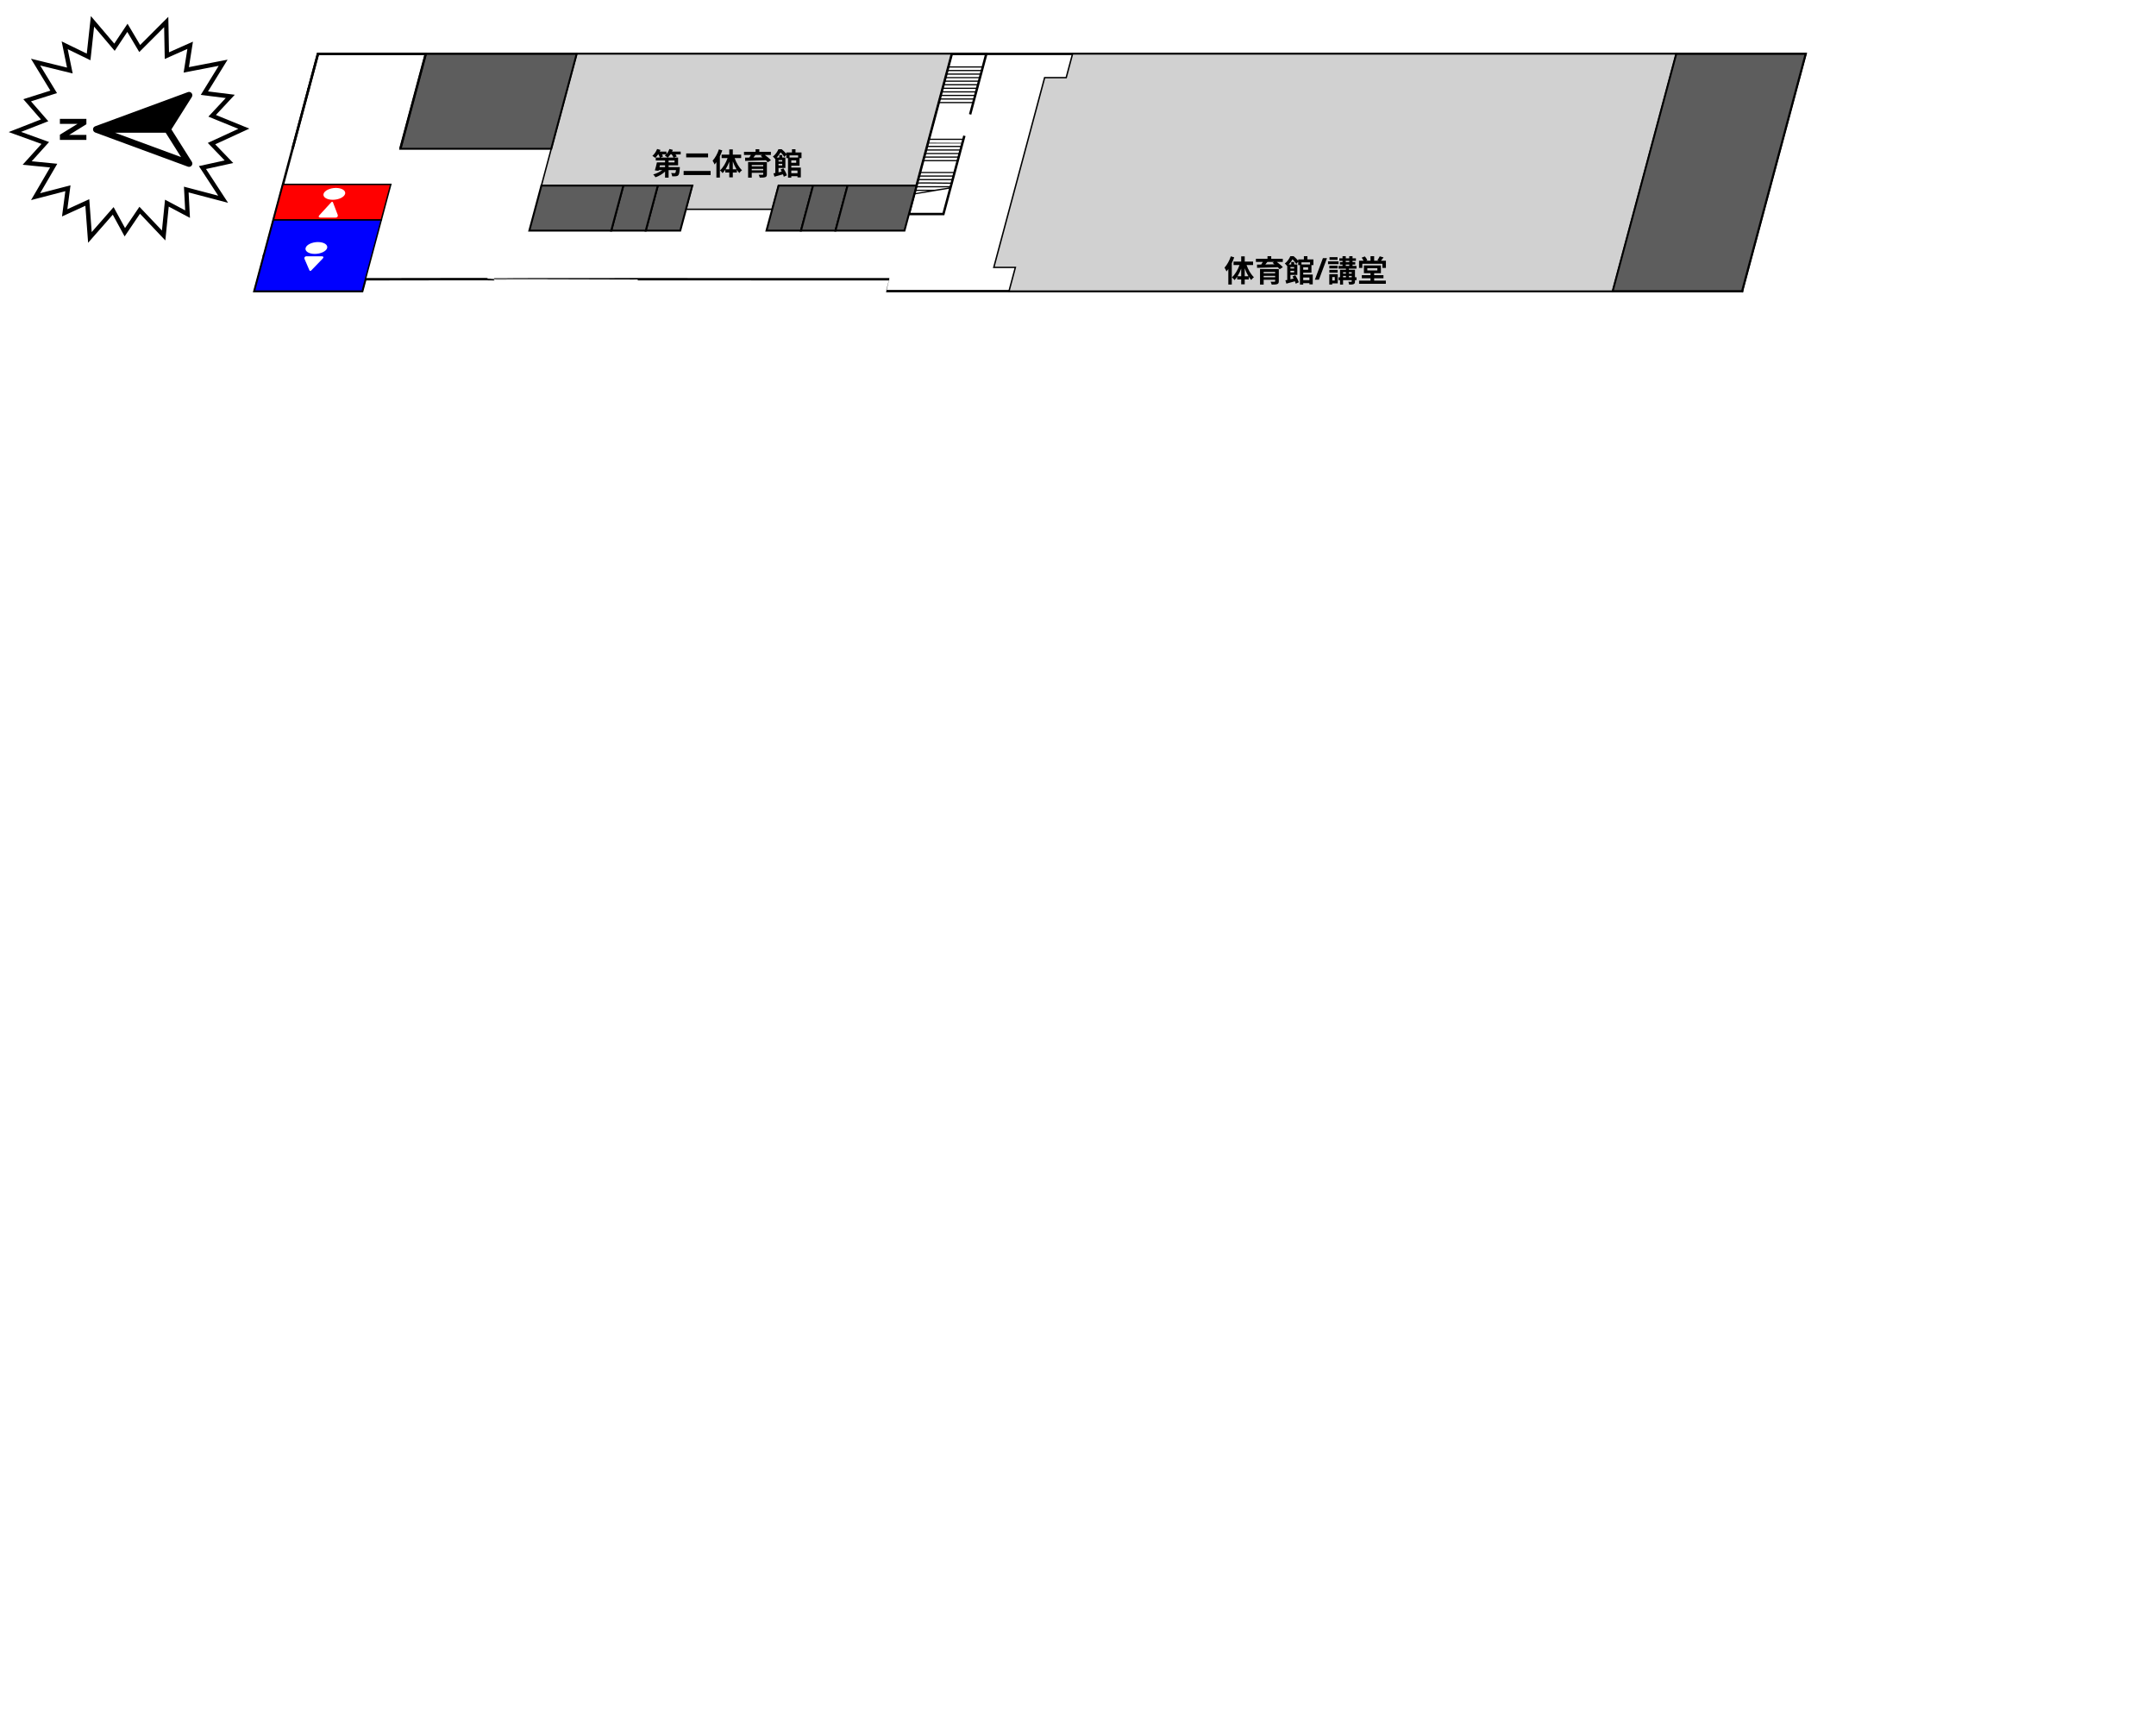
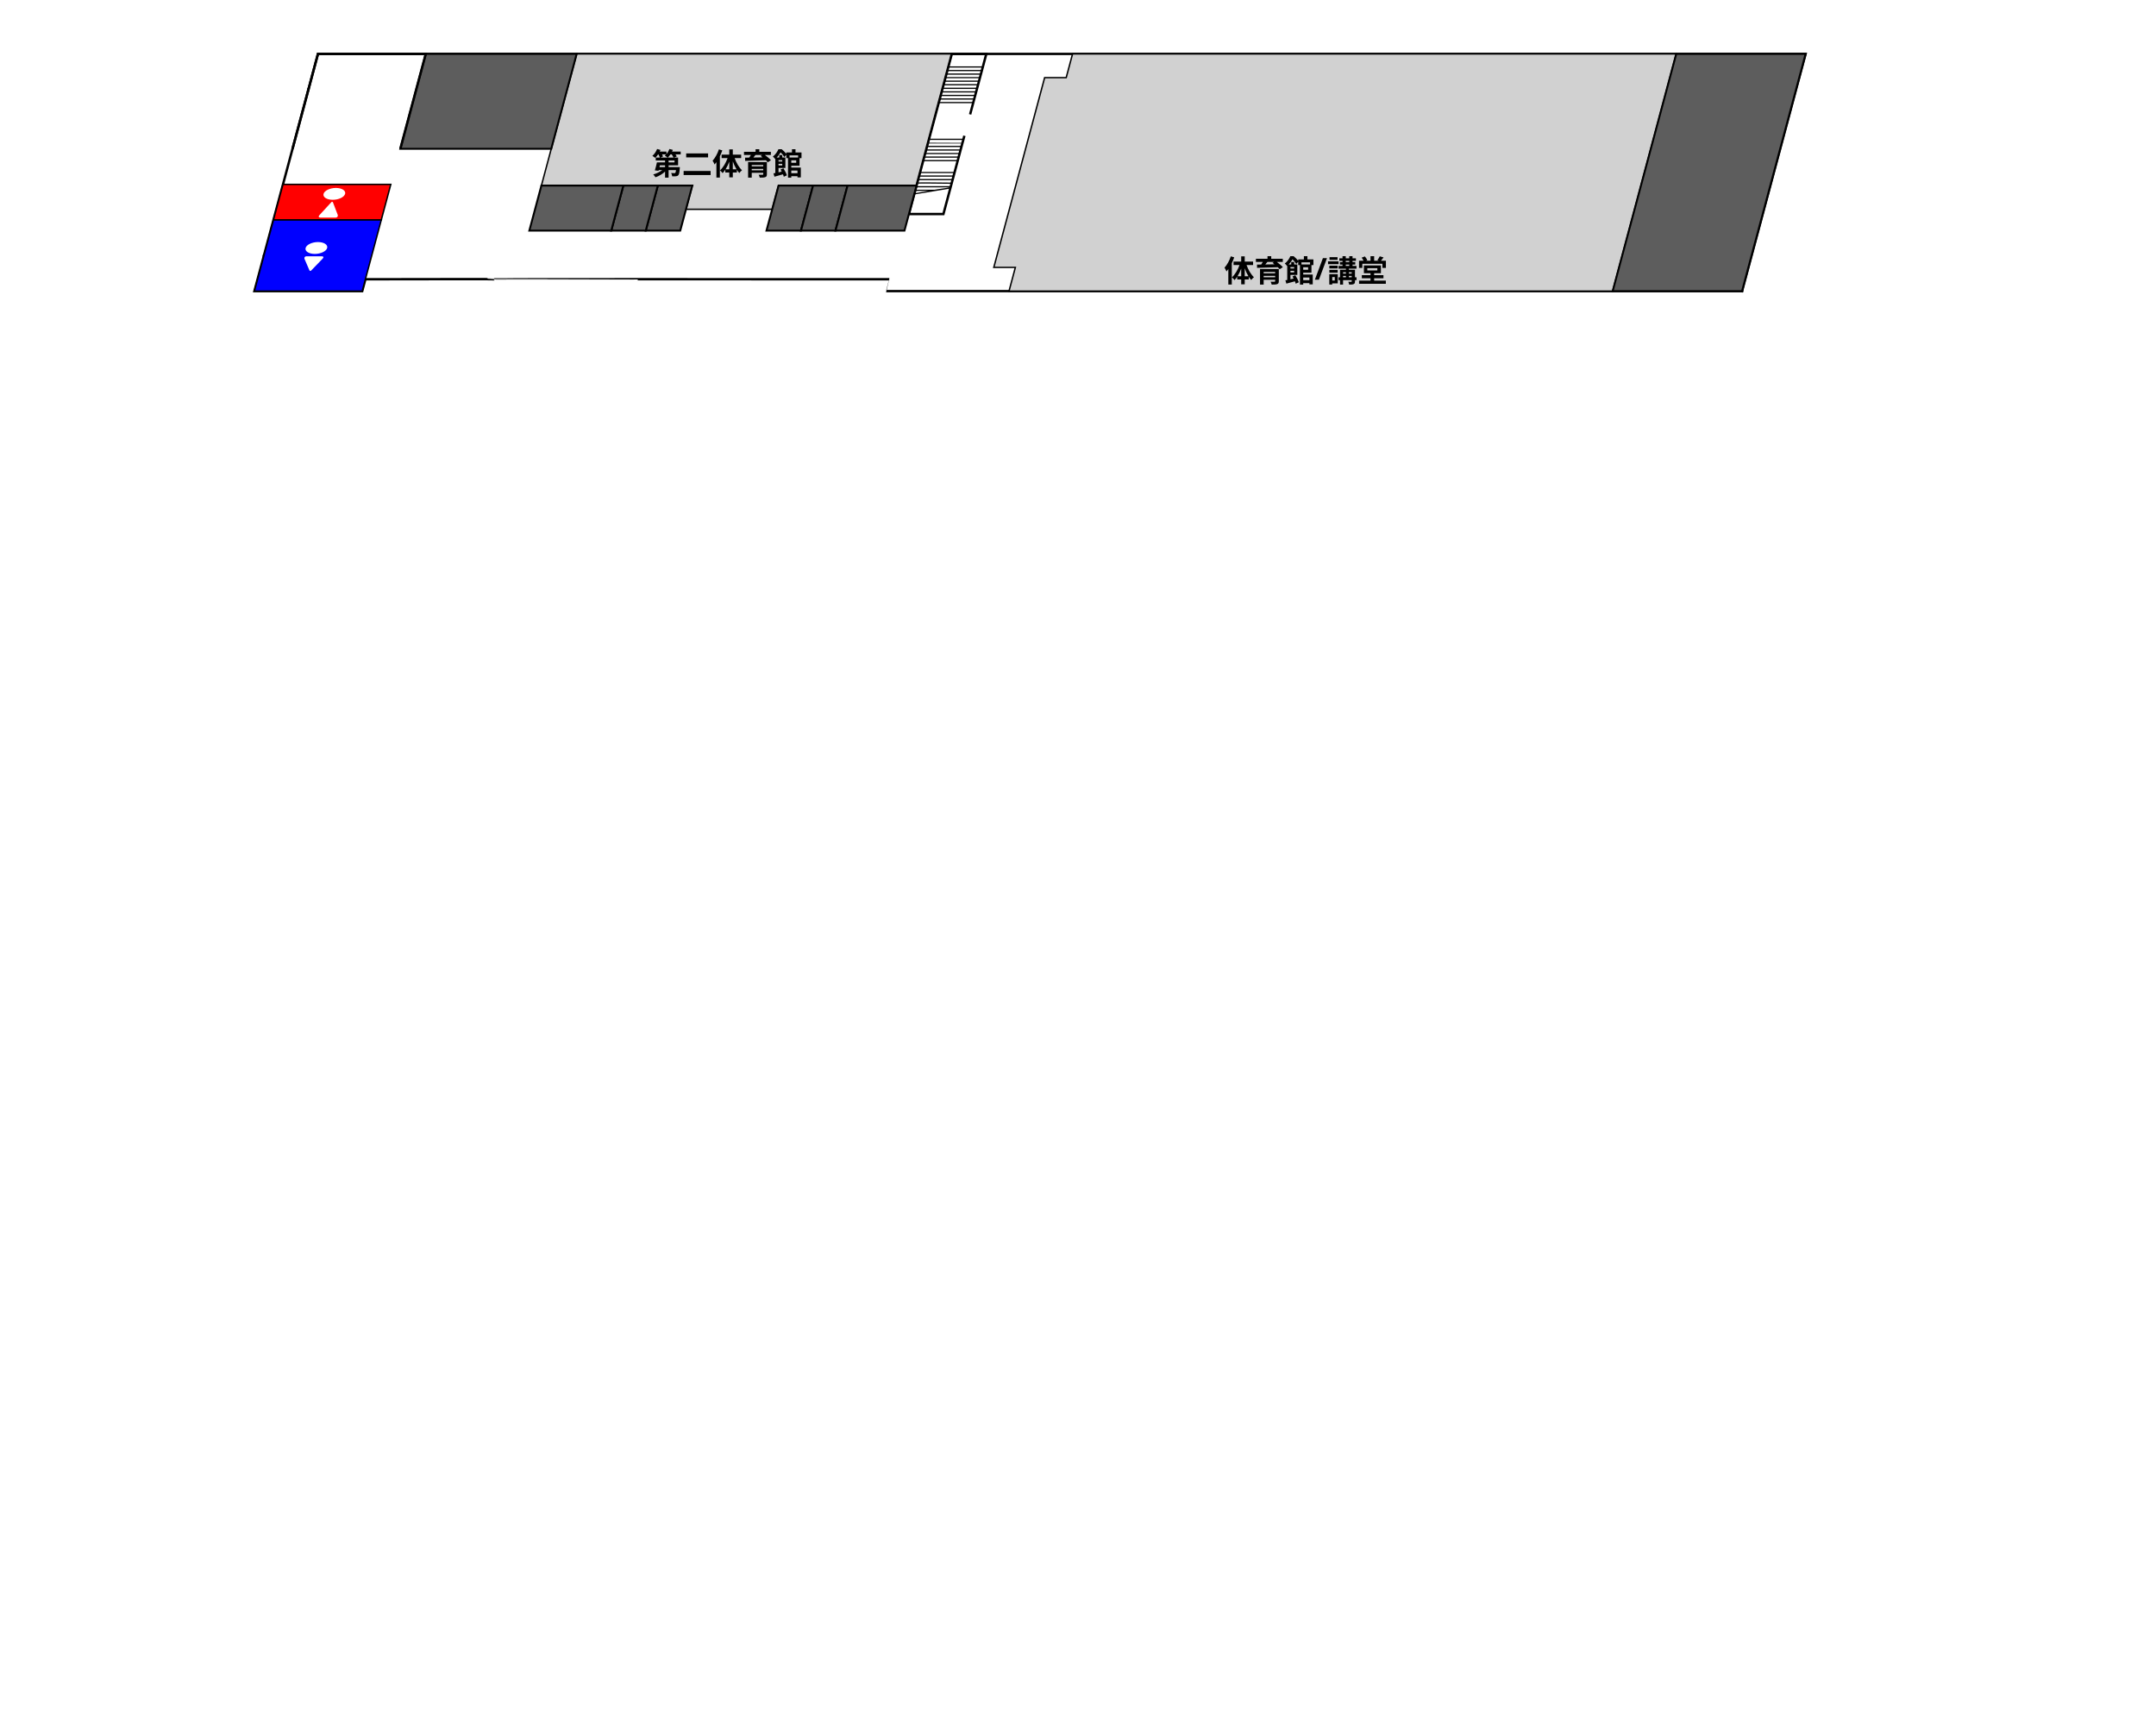
<svg xmlns="http://www.w3.org/2000/svg" style="isolation:isolate" viewBox="0 0 1000 800" width="1000pt" height="800pt">
  <defs>
    <clipPath id="_clipPath_o74iBCX8e8aHhYpeZAMSeCij6Ngu7KDb">
      <rect width="1000" height="800" />
    </clipPath>
  </defs>
  <g clip-path="url(#_clipPath_o74iBCX8e8aHhYpeZAMSeCij6Ngu7KDb)">
    <g style="isolation:isolate" id="outer">
      <path d=" M 808 135 L 837.474 25 L 437.474 25 L 257.474 25 L 147.474 25 L 143.053 41.5" id="パス" fill="none" vector-effect="non-scaling-stroke" stroke-width="1.483" stroke="rgb(0,0,0)" stroke-linejoin="miter" stroke-linecap="square" stroke-miterlimit="3" />
      <path d=" M 122.421 118.5 L 118 135 L 168 135 L 169.474 129.5 Q 229.461 129.371 229.474 129.5 C 229.494 129.423 344.555 129.5 412.474 129.5 C 412.495 129.506 410.989 134.998 411 135 Q 554.32 135 808 135" id="パス" fill="none" vector-effect="non-scaling-stroke" stroke-width="1.483" stroke="rgb(0,0,0)" stroke-linejoin="miter" stroke-linecap="square" stroke-miterlimit="3" />
      <line x1="122.421" y1="118.5" x2="143.053" y2="41.5" id="パス" vector-effect="non-scaling-stroke" stroke-width="1.483" stroke="rgb(0,0,0)" stroke-linejoin="miter" stroke-linecap="square" stroke-miterlimit="3" />
    </g>
    <g style="isolation:isolate" id="booth">
      <path d=" M 748 135 L 468 135 L 470.947 124 L 460.947 124 L 484.527 36 L 494.527 36 L 497.474 25 L 777.474 25 L 748 135 Z " id="maps_P1" fill="rgb(209,209,209)" vector-effect="non-scaling-stroke" stroke-width="0.88" stroke="rgb(0,0,0)" stroke-linejoin="miter" stroke-linecap="square" stroke-miterlimit="3" />
      <path d=" M 267.474 25 L 441.474 25 L 425.116 86.05 L 361.116 86.05 L 358.169 97.05 Q 322.058 97.05 318.169 97.05 L 321.116 86.05 L 251.116 86.05 L 267.474 25 Z " id="maps_P2" fill="rgb(209,209,209)" vector-effect="non-scaling-stroke" stroke-width="0.88" stroke="rgb(0,0,0)" stroke-linejoin="miter" stroke-linecap="square" stroke-miterlimit="3" />
    </g>
    <g style="isolation:isolate" id="blank">
      <path d=" M 808 135 L 837.474 25 L 777.474 25 L 748 135 L 808 135 Z " id="StairE" fill="rgb(93,93,93)" vector-effect="non-scaling-stroke" stroke-width="1.187" stroke="rgb(0,0,0)" stroke-linejoin="miter" stroke-linecap="square" stroke-miterlimit="3" />
      <path d=" M 139.597 85.5 L 131.263 85.5 L 126.842 102 L 176.842 102 L 178.316 96.5 L 181.263 85.5 L 139.597 85.5 Z " id="Student_Guidance_Office" fill="rgb(255,0,0)" vector-effect="non-scaling-stroke" stroke-width="0.89" stroke="rgb(0,0,0)" stroke-linejoin="miter" stroke-linecap="square" stroke-miterlimit="3" />
      <path d=" M 255.685 69 L 185.685 69 L 197.474 25 L 267.474 25 L 255.685 69 Z " id="Interview_Room" fill="rgb(93,93,93)" vector-effect="non-scaling-stroke" stroke-width="1.187" stroke="rgb(0,0,0)" stroke-linejoin="miter" stroke-linecap="square" stroke-miterlimit="3" />
      <path d=" M 147.474 25 L 197.474 25 L 185.685 69 L 197.474 25 L 147.474 25 L 135.685 69 L 147.474 25 Z " fill-rule="evenodd" id="StairC" fill="none" vector-effect="non-scaling-stroke" stroke-width="1.483" stroke="rgb(0,0,0)" stroke-linejoin="miter" stroke-linecap="square" stroke-miterlimit="3" />
      <path d=" M 168 135 L 176.842 102 L 126.842 102 L 118 135 L 168 135 Z " id="パス" fill="rgb(0,0,255)" vector-effect="non-scaling-stroke" stroke-width="0.89" stroke="rgb(0,0,0)" stroke-linejoin="miter" stroke-linecap="square" stroke-miterlimit="3" />
      <path d=" M 447.158 63.5 L 437.579 99.25 L 421.579 99.25 L 441.474 25 L 457.474 25 L 450.106 52.5" id="パス" fill="none" vector-effect="non-scaling-stroke" stroke-width="1.483" stroke="rgb(0,0,0)" stroke-linejoin="miter" stroke-linecap="square" stroke-miterlimit="3" />
      <path d=" M 315.516 106.95 L 299.516 106.95 L 305.116 86.05 L 321.116 86.05 L 315.516 106.95 Z " id="パス" fill="rgb(93,93,93)" vector-effect="non-scaling-stroke" stroke-width="1.187" stroke="rgb(0,0,0)" stroke-linejoin="miter" stroke-linecap="square" stroke-miterlimit="3" />
      <path d=" M 299.516 106.95 L 283.516 106.95 L 289.116 86.05 L 305.116 86.05 L 299.516 106.95 Z " id="パス" fill="rgb(93,93,93)" vector-effect="non-scaling-stroke" stroke-width="1.187" stroke="rgb(0,0,0)" stroke-linejoin="miter" stroke-linecap="square" stroke-miterlimit="3" />
      <path d=" M 371.516 106.95 L 355.516 106.95 L 361.116 86.05 L 377.116 86.05 L 371.516 106.95 Z " id="パス" fill="rgb(93,93,93)" vector-effect="non-scaling-stroke" stroke-width="1.187" stroke="rgb(0,0,0)" stroke-linejoin="miter" stroke-linecap="square" stroke-miterlimit="3" />
      <path d=" M 387.516 106.95 L 371.516 106.95 L 377.116 86.05 L 393.116 86.05 L 387.516 106.95 Z " id="パス" fill="rgb(93,93,93)" vector-effect="non-scaling-stroke" stroke-width="1.187" stroke="rgb(0,0,0)" stroke-linejoin="miter" stroke-linecap="square" stroke-miterlimit="3" />
      <path d=" M 419.516 106.95 L 387.516 106.95 L 393.116 86.05 L 425.116 86.05 L 419.516 106.95 Z " id="パス" fill="rgb(93,93,93)" vector-effect="non-scaling-stroke" stroke-width="1.187" stroke="rgb(0,0,0)" stroke-linejoin="miter" stroke-linecap="square" stroke-miterlimit="3" />
      <path d=" M 455.853 31.05 L 439.853 31.05 L 439.411 32.7 L 455.411 32.7 L 454.969 34.35 L 438.969 34.35 L 438.527 36 L 454.527 36 L 454.085 37.65 L 438.085 37.65 L 437.643 39.3 L 453.643 39.3 L 453.201 40.95 L 437.201 40.95 L 436.759 42.6 L 452.759 42.6 L 452.316 44.25 L 436.316 44.25 L 435.874 45.9 L 451.874 45.9 L 451.432 47.55 L 435.432 47.55 Q 433.281 55.579 430.864 64.6 L 446.864 64.6 L 446.422 66.25 Q 430.431 66.213 430.422 66.25 L 429.979 67.9 L 445.979 67.9 L 445.537 69.55 L 429.537 69.55 L 429.095 71.2 L 445.095 71.2 L 444.653 72.85 L 428.653 72.85 L 428.211 74.5 L 444.211 74.5 L 442.737 80 L 426.737 80 L 426.295 81.65 L 442.295 81.65 L 441.853 83.3 L 425.853 83.3 Q 425.534 85.191 425.411 84.95 Q 425.288 84.709 441.411 84.95 L 440.969 86.6 L 424.969 86.6 L 424.527 88.25 L 433.527 88.25 L 440.821 87.15 L 424.085 89.9" id="パス" fill="none" vector-effect="non-scaling-stroke" stroke-width="0.742" stroke="rgb(0,0,0)" stroke-linejoin="miter" stroke-linecap="square" stroke-miterlimit="3" />
      <g clip-path="url(#_clipPath_EFP9tIoRyFi40RDR5bxBYmj3tni0XxrJ)">
        <text transform="matrix(1,0,0,1,302.329,81.107)" id="text_P2" style="font-family:'Yu Gothic UI';font-weight:700;font-size:14px;font-style:normal;fill:#000000;stroke:none;">第二体育館</text>
      </g>
      <defs>
        <clipPath id="_clipPath_EFP9tIoRyFi40RDR5bxBYmj3tni0XxrJ">
          <rect x="0" y="0" width="173.342" height="18.621" transform="matrix(1,0,0,1,251.658,66)" />
        </clipPath>
      </defs>
      <g clip-path="url(#_clipPath_umKX3YzNrABN38eA0Ex8ZOvqRZmVwhKJ)">
        <text transform="matrix(1,0,0,1,567.769,130.707)" id="text_P1" style="font-family:'Yu Gothic UI';font-weight:700;font-size:14px;font-style:normal;fill:#000000;stroke:none;">体育館/講堂</text>
      </g>
      <defs>
        <clipPath id="_clipPath_umKX3YzNrABN38eA0Ex8ZOvqRZmVwhKJ">
          <rect x="0" y="0" width="276.671" height="18.621" transform="matrix(1,0,0,1,468.329,115.6)" />
        </clipPath>
      </defs>
    </g>
    <path d=" M 245.516 106.95 L 251.116 86.05 L 289.116 86.05 L 283.516 106.95 L 245.516 106.95 Z " id="パス" fill="rgb(93,93,93)" vector-effect="non-scaling-stroke" stroke-width="1.187" stroke="rgb(0,0,0)" stroke-linejoin="miter" stroke-linecap="square" stroke-miterlimit="3" />
    <g style="isolation:isolate" id="special" />
    <g style="isolation:isolate" id="Decorations">
      <g style="isolation:isolate" id="stairB" />
      <g style="isolation:isolate" id="stairC">
        <path d=" M 685 920 L 660 920 L 660 915 L 685 915 L 685 910 L 660 910 L 660 905 L 685 905 L 685 900 L 660 900 L 660 895 L 685 895 L 685 890 L 660 890 L 660 885 L 685 885 L 685 880 L 660 880" id="パス" fill="none" vector-effect="non-scaling-stroke" stroke-width="1" stroke="rgb(0,0,0)" stroke-linejoin="miter" stroke-linecap="square" stroke-miterlimit="3" />
        <path d=" M 685 924 L 685 880 L 685 880 L 710 880 L 710 885 L 685 885 L 685 890 L 710 890 L 710 895 L 685 895 L 685 900 L 710 900 L 710 905 L 685 905 L 685 910 L 710 910 L 710 915 L 685 915 L 685 920 L 710 920" id="パス" fill="none" vector-effect="non-scaling-stroke" stroke-width="1" stroke="rgb(0,0,0)" stroke-linejoin="miter" stroke-linecap="square" stroke-miterlimit="3" />
      </g>
    </g>
    <g style="isolation:isolate" id="Text" />
    <path d=" M 141.744 114.999 C 142.151 113.482 144.721 112.249 147.481 112.249 C 150.241 112.249 152.151 113.482 151.744 114.999 C 151.337 116.517 148.767 117.749 146.007 117.749 C 143.248 117.749 141.337 116.517 141.744 114.999 Z  M 143.503 125.318 L 141.3 120.211 C 140.976 119.46 141.377 118.849 142.196 118.849 L 149.229 118.849 C 150.048 118.849 150.25 119.327 149.681 119.915 L 144.312 125.466 C 144.028 125.76 143.665 125.694 143.503 125.318 Z " fill-rule="evenodd" id="複合パス" fill="rgb(255,255,255)" />
    <path d=" M 150.071 89.9 C 150.478 88.382 153.048 87.15 155.808 87.15 C 158.568 87.15 160.478 88.382 160.071 89.9 C 159.664 91.418 157.094 92.65 154.334 92.65 C 151.575 92.65 149.664 91.418 150.071 89.9 Z  M 153.686 93.747 L 148.126 99.807 C 147.573 100.41 147.788 100.9 148.607 100.9 L 155.64 100.9 C 156.459 100.9 156.887 100.279 156.595 99.514 L 154.451 93.893 C 154.305 93.51 153.962 93.445 153.686 93.747 Z " fill-rule="evenodd" id="複合パス" fill="rgb(255,255,255)" />
-     <g style="isolation:isolate" id="レイヤー 40">
-       <path d=" M 113.1 59.7 L 98.4 53.7 L 106.8 44.7 L 94.8 43.2 L 103.5 29.1 L 86.4 32.4 L 88.2 21 L 77.4 25.8 L 77.1 10.2 L 64.8 22.5 L 59.1 12.9 L 53.1 21.9 L 42.9 9.9 L 41.1 26.4 L 30 21 L 32.4 32.7 L 16.5 28.8 L 24.9 42.6 L 12.6 46.5 L 20.7 55.8 L 6.9 61.2 L 21 66.3 L 12.6 75.6 L 24.9 76.8 L 16.5 91.2 L 31.5 87.3 L 30 98.7 L 40.5 93.9 L 41.7 110.1 L 52.5 97.8 L 57.9 107.7 L 64.8 97.5 L 75.9 109.2 L 77.4 94.2 L 87 99.3 L 86.4 87.9 L 103.5 92.4 L 93.9 77.7 L 106.2 75 L 98.1 66.6 L 113.1 59.7 Z " id="パス" fill="none" vector-effect="non-scaling-stroke" stroke-width="2.7" stroke="rgb(0,0,0)" stroke-linejoin="miter" stroke-linecap="square" stroke-miterlimit="3" />
-       <path d=" M 27.78 64.874 L 40.067 64.874 L 40.067 62.57 L 32.054 62.57 L 40.067 57.616 L 40.067 55.126 L 27.78 55.126 L 27.78 57.431 L 35.984 57.431 L 27.78 62.46 L 27.78 64.874 Z  M 44.175 61.453 L 87.147 77.284 C 88.522 77.79 89.757 76.265 88.977 75.025 L 79.504 60 L 88.977 44.977 C 89.759 43.736 88.523 42.21 87.147 42.716 L 44.144 58.56 C 43.471 58.85 43.141 59.348 43.14 60.024 C 43.138 60.7 43.665 61.263 44.175 61.452 L 44.175 61.453 Z  M 53.286 61.536 L 76.841 61.536 L 83.969 72.84 L 53.286 61.536 Z " fill-rule="evenodd" id="north-arrow-n-svgrepo-com" fill="rgb(0,0,0)" />
-     </g>
  </g>
</svg>
